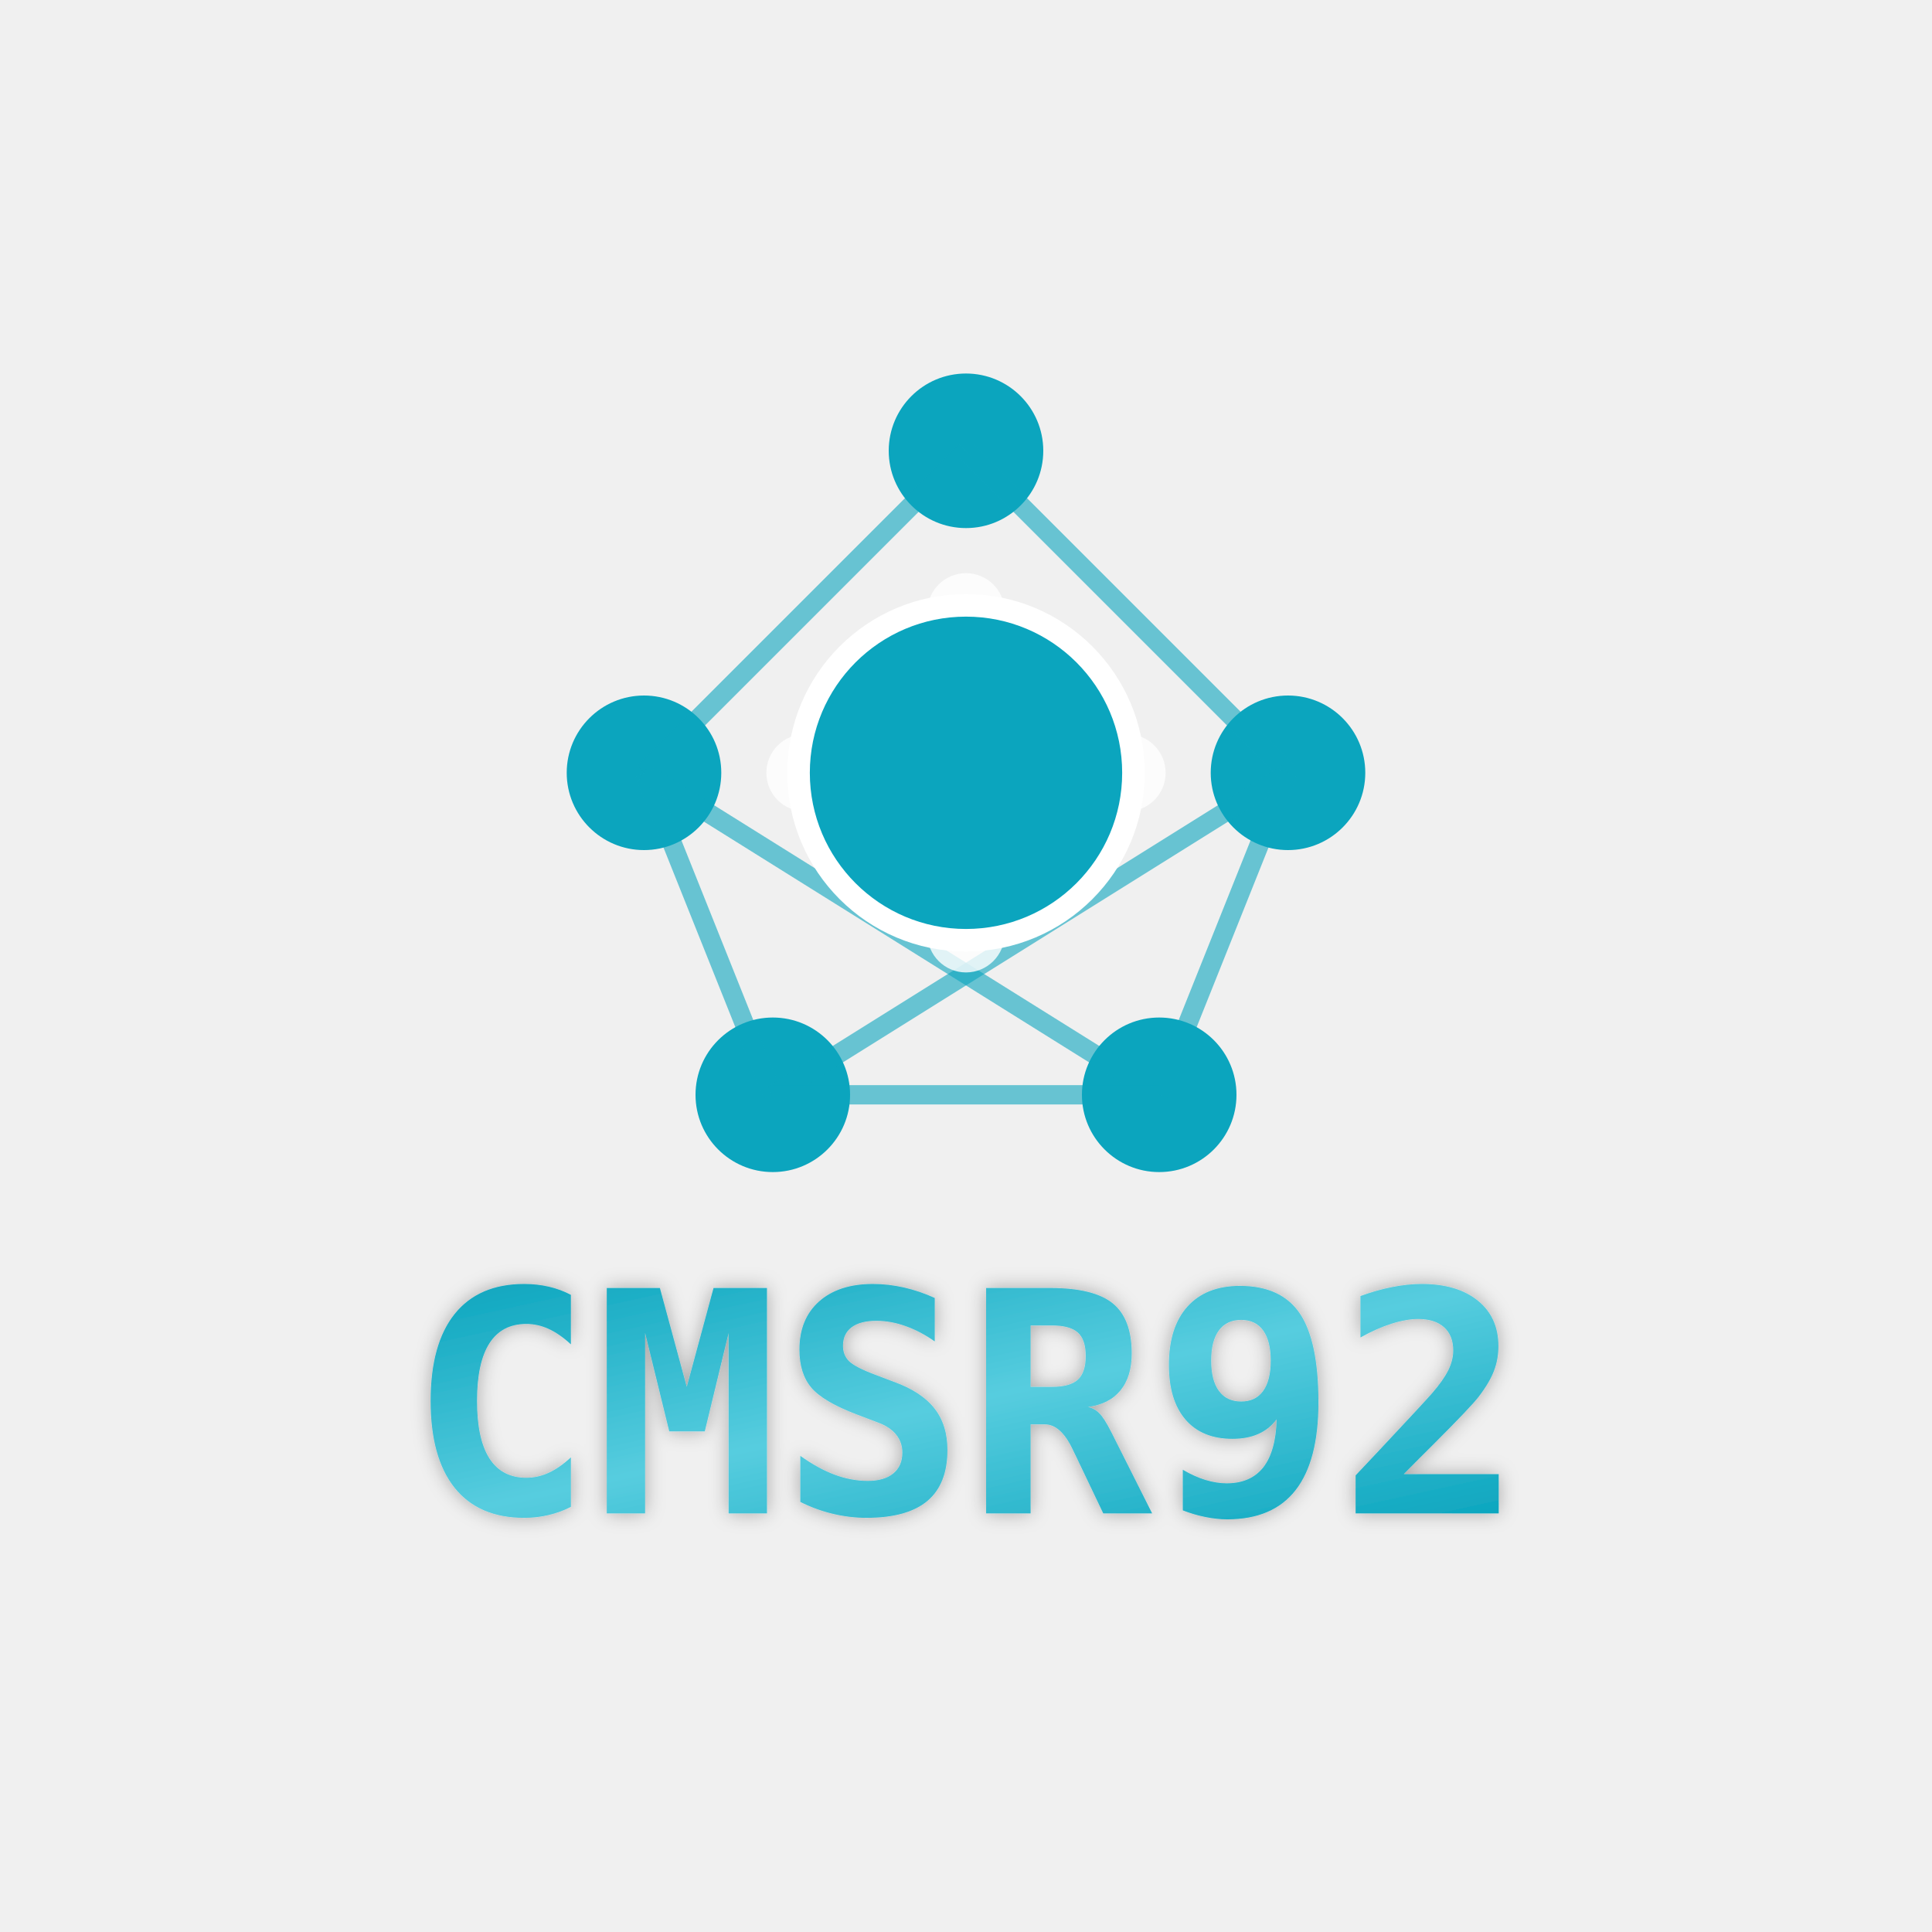
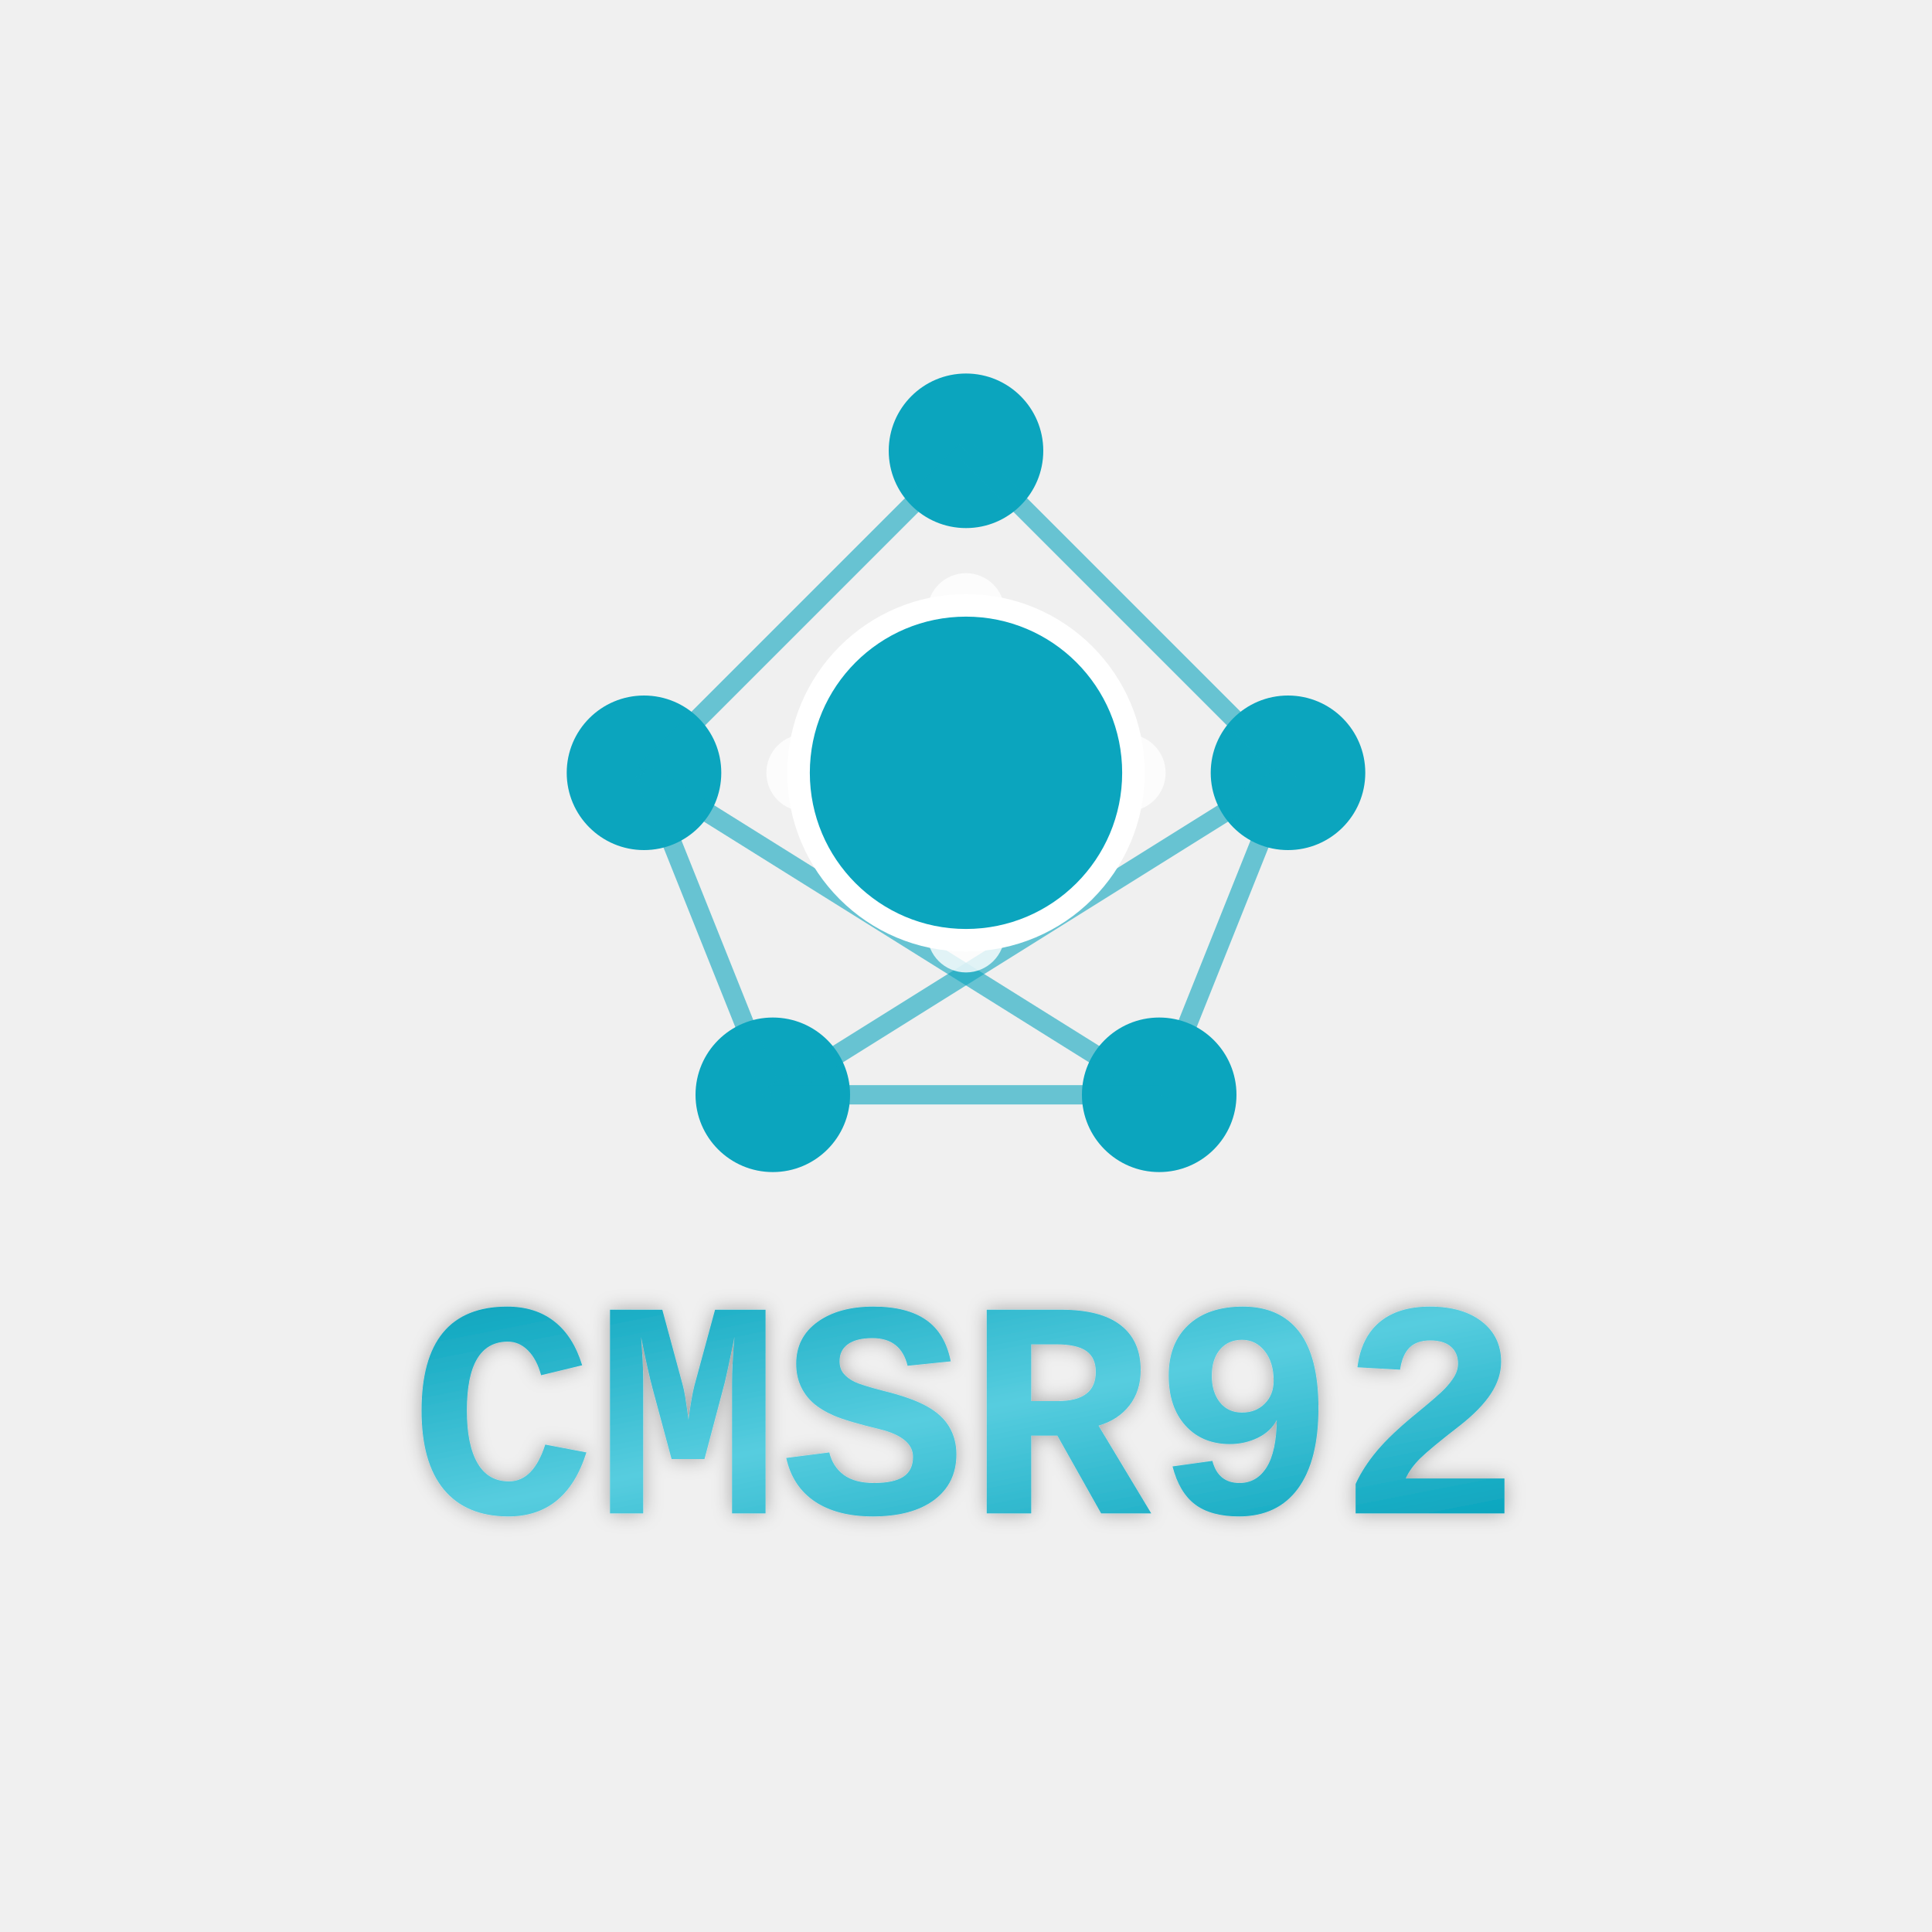
<svg xmlns="http://www.w3.org/2000/svg" width="300" height="300" viewBox="0 0 300 300" fill="none">
  <defs>
    <linearGradient id="textGradient" x1="0%" y1="0%" x2="100%" y2="100%">
      <stop offset="0%" style="stop-color: #0CA5BE; stop-opacity: 1" />
      <stop offset="50%" style="stop-color: #57CDDF; stop-opacity: 1" />
      <stop offset="100%" style="stop-color: #0BA5BE; stop-opacity: 1" />
    </linearGradient>
    <filter id="textShadow" x="-50%" y="-50%" width="200%" height="200%">
      <feDropShadow dx="0" dy="0" stdDeviation="1.5" flood-color="#000000" flood-opacity="0.3" />
    </filter>
  </defs>
  <circle cx="150" cy="70" r="12" fill="#0BA5BE" />
  <circle cx="100" cy="120" r="12" fill="#0BA5BE" />
  <circle cx="200" cy="120" r="12" fill="#0BA5BE" />
  <circle cx="120" cy="170" r="12" fill="#0BA5BE" />
  <circle cx="180" cy="170" r="12" fill="#0BA5BE" />
  <line x1="150" y1="70" x2="100" y2="120" stroke="#0BA5BE" stroke-width="3" opacity="0.6" />
  <line x1="150" y1="70" x2="200" y2="120" stroke="#0BA5BE" stroke-width="3" opacity="0.6" />
  <line x1="100" y1="120" x2="120" y2="170" stroke="#0BA5BE" stroke-width="3" opacity="0.6" />
  <line x1="100" y1="120" x2="180" y2="170" stroke="#0BA5BE" stroke-width="3" opacity="0.6" />
  <line x1="200" y1="120" x2="120" y2="170" stroke="#0BA5BE" stroke-width="3" opacity="0.6" />
  <line x1="200" y1="120" x2="180" y2="170" stroke="#0BA5BE" stroke-width="3" opacity="0.6" />
  <line x1="120" y1="170" x2="180" y2="170" stroke="#0BA5BE" stroke-width="3" opacity="0.6" />
  <circle cx="150" cy="95" r="6" fill="white" opacity="0.8" />
  <circle cx="125" cy="120" r="6" fill="white" opacity="0.8" />
  <circle cx="175" cy="120" r="6" fill="white" opacity="0.8" />
  <circle cx="150" cy="145" r="6" fill="white" opacity="0.8" />
  <circle cx="150" cy="120" r="26" fill="#0BA5BE" stroke="white" stroke-width="3.5" />
-   <text x="150" y="235" font-family="monospace" font-size="48" font-weight="bold" fill="url(#textGradient)" text-anchor="middle" filter="url(#textShadow)">CMSR92</text>
+   <text x="150" y="235" font-family="'Courier New', FreeMono, Courier, monospace" font-size="48" font-weight="bold" fill="url(#textGradient)" text-anchor="middle" filter="url(#textShadow)">CMSR92</text>
</svg>
